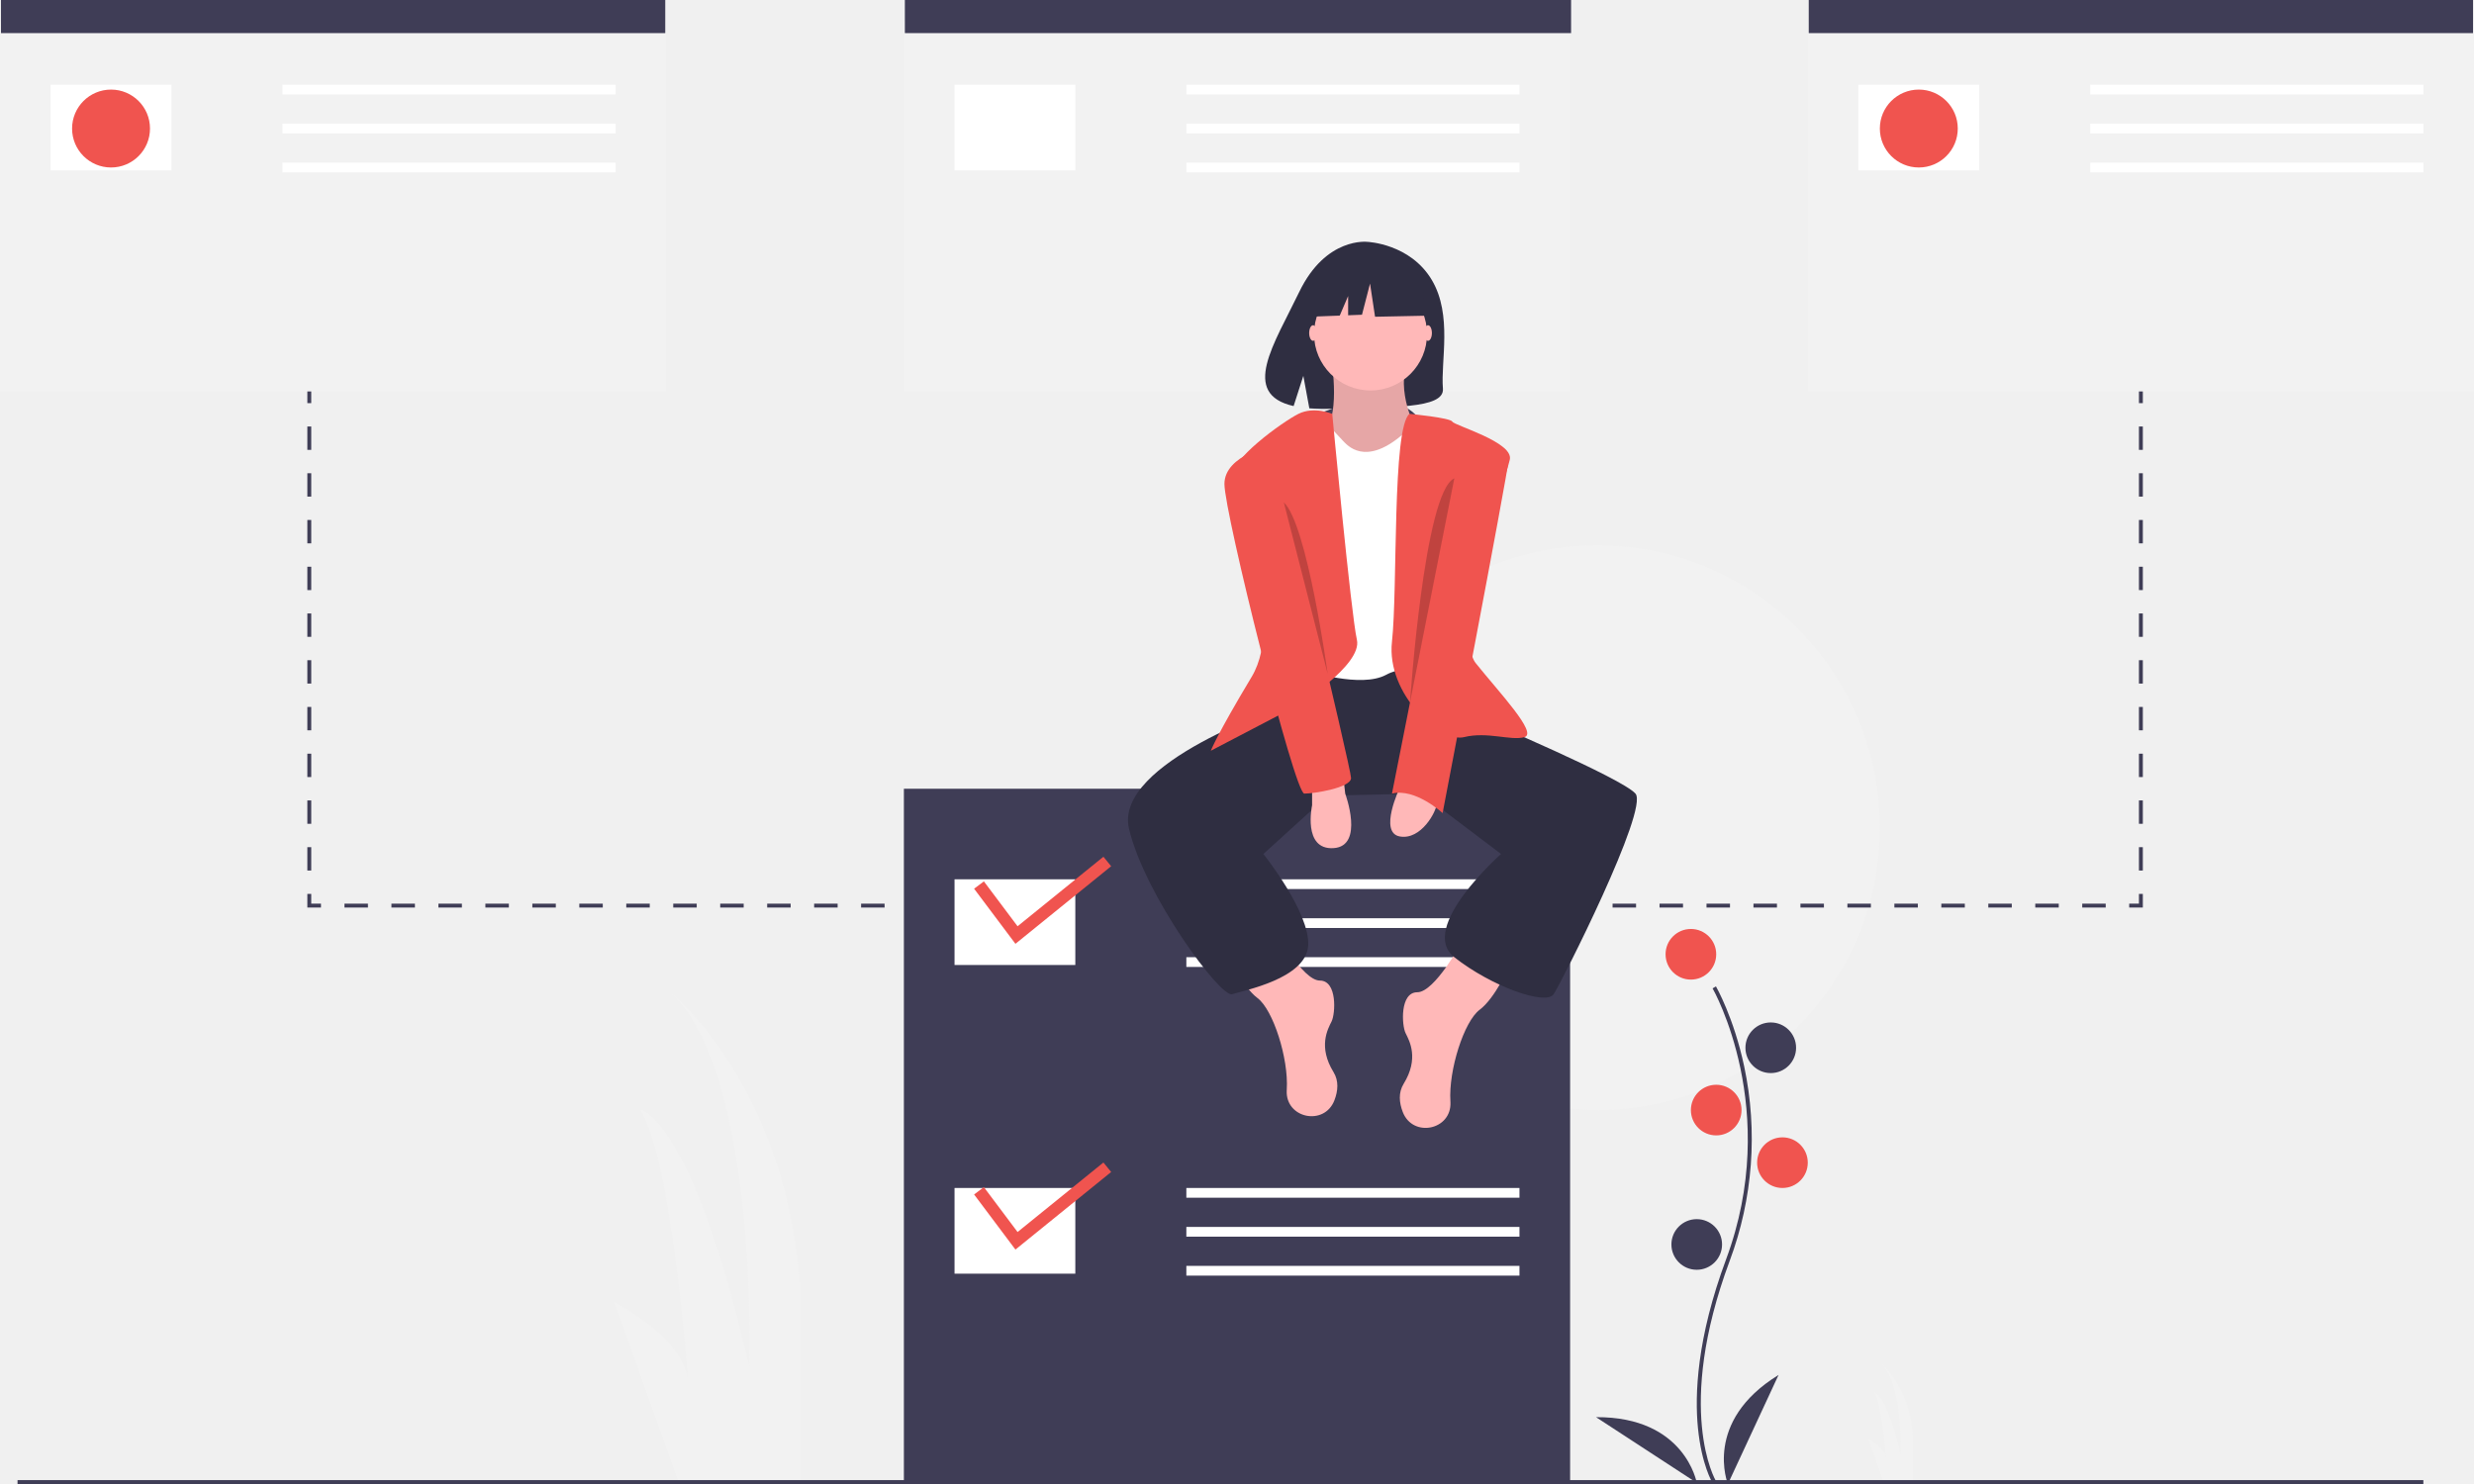
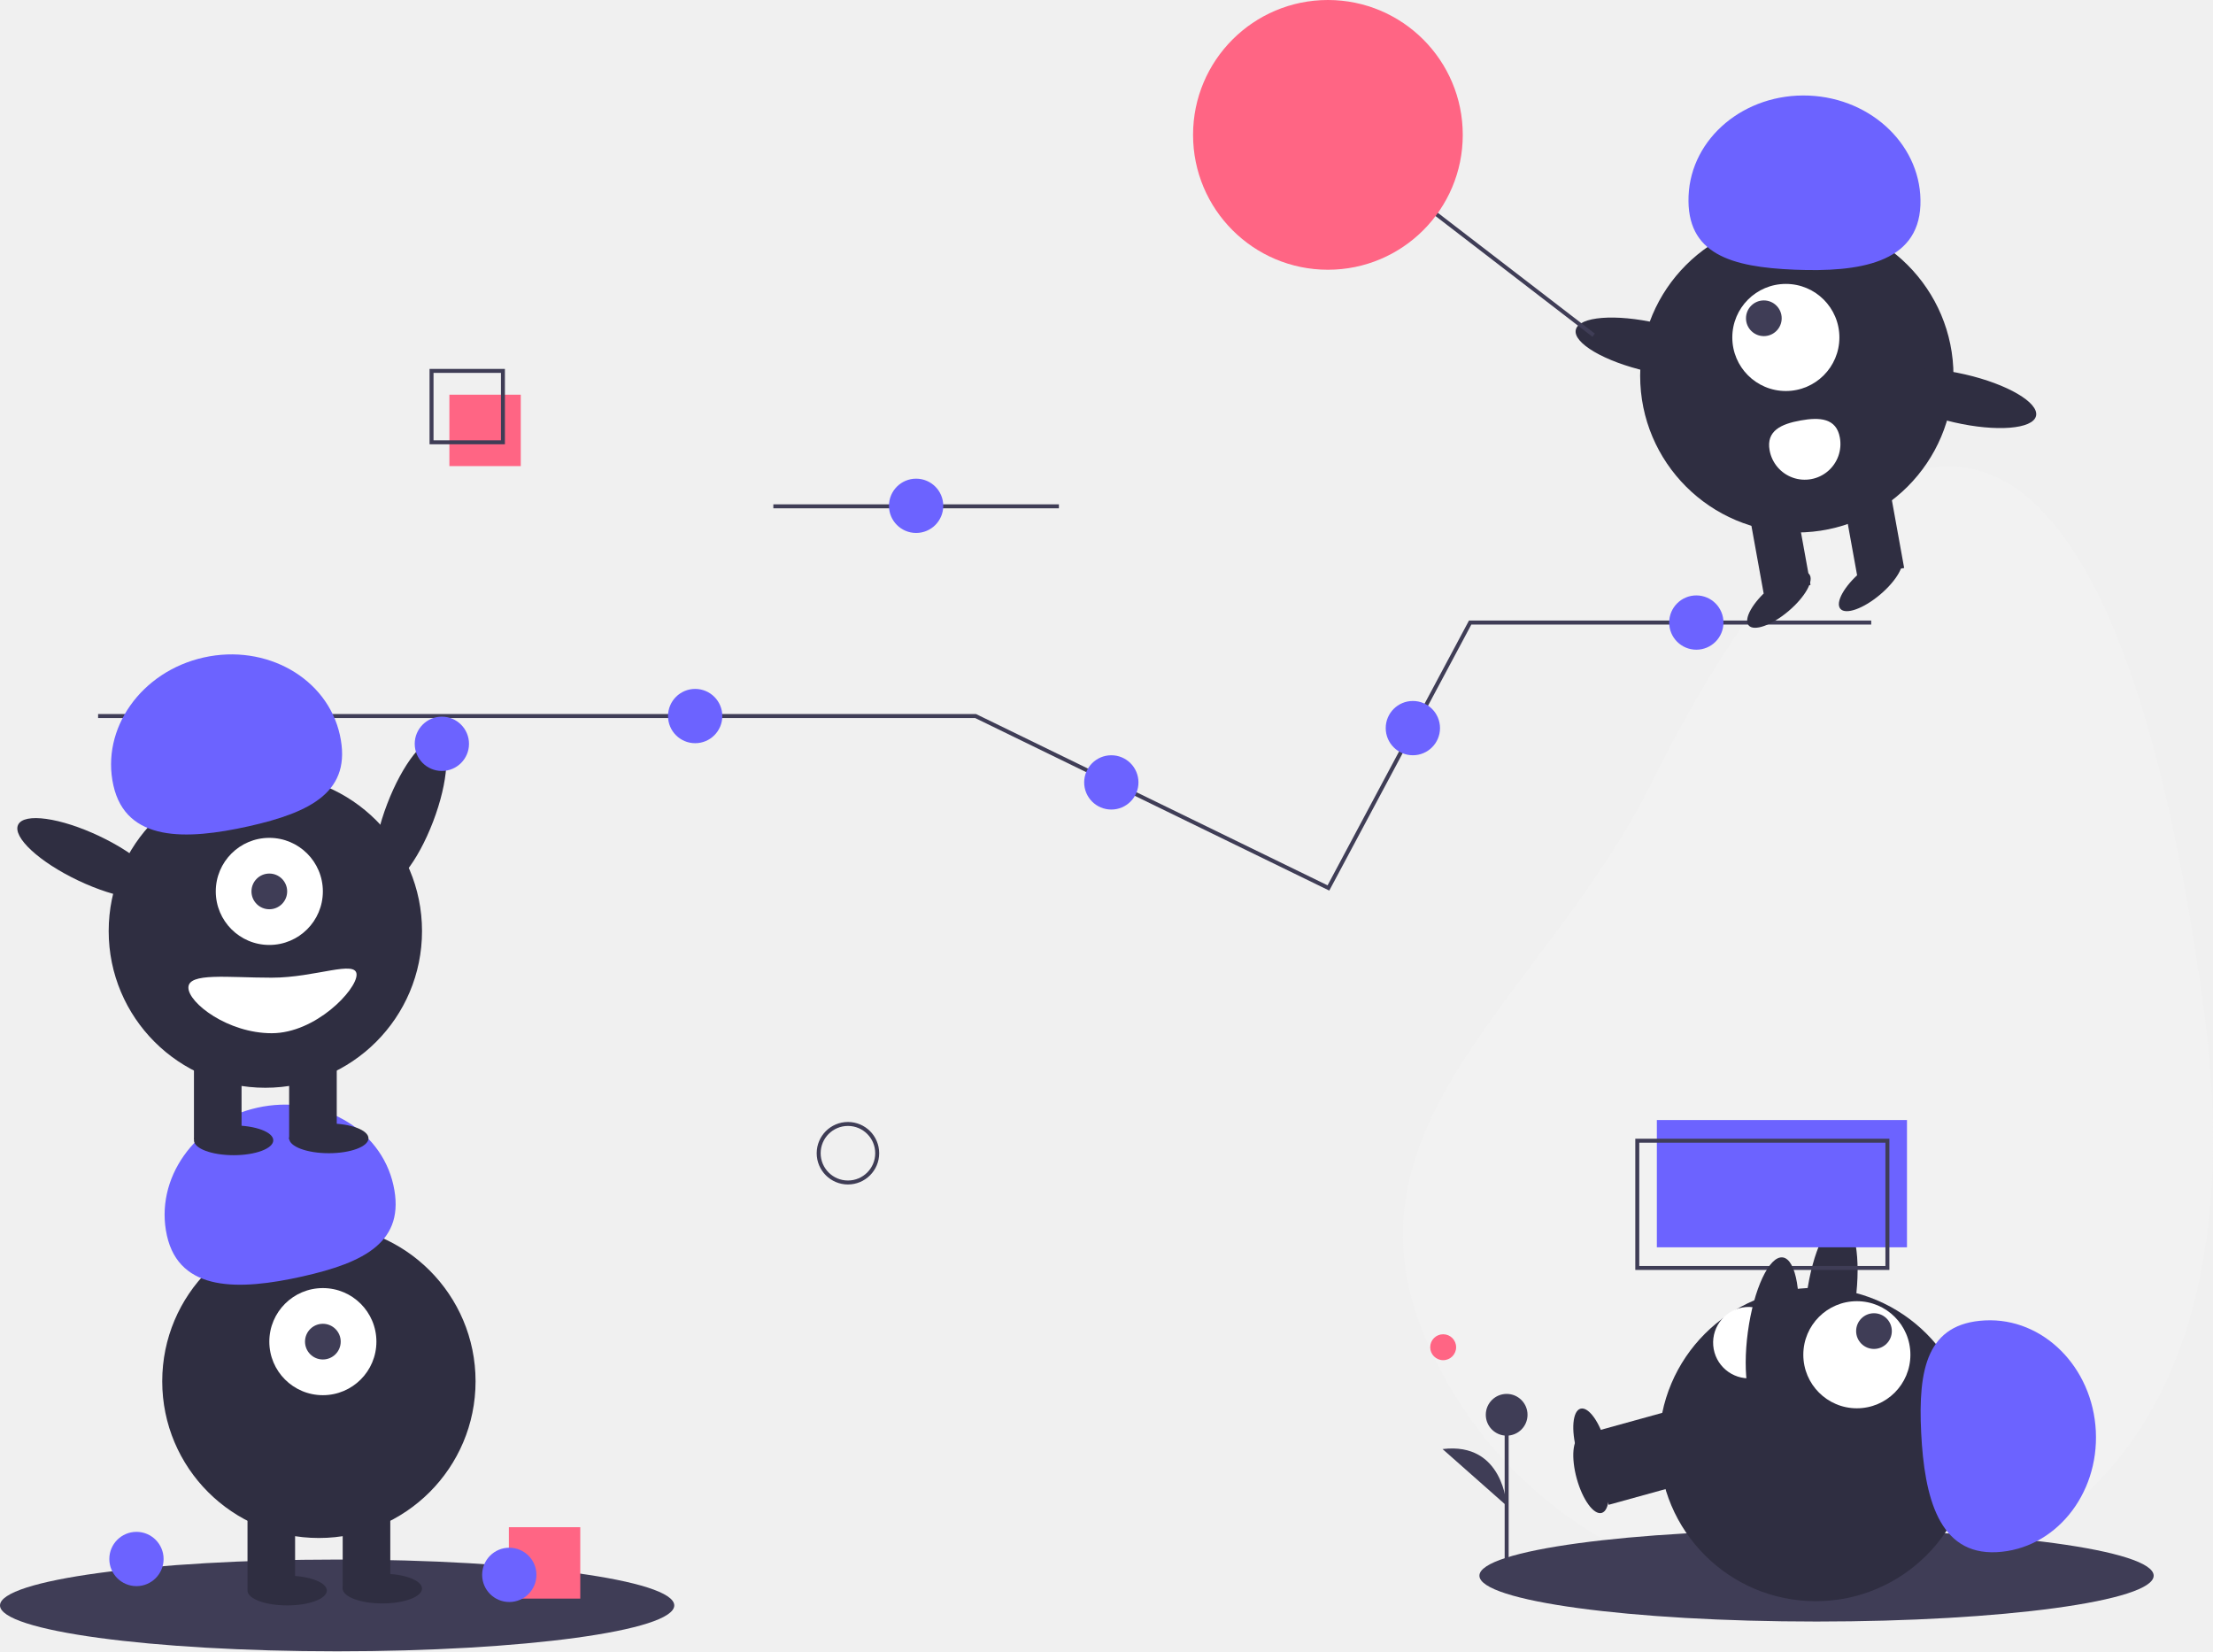
- <svg xmlns="http://www.w3.org/2000/svg" id="b07e7c8b-ffb9-458f-9d0a-e368c1cfe139" data-name="Layer 1" width="1020" height="612" viewBox="0 0 1020 612">
-   <path d="M569.759,855.197l-26.492-74.178s29.142,14.571,30.466,33.115c0,0-6.623-92.723-19.869-112.592,0,0,21.194,2.649,45.037,105.969,0,0,3.974-119.215-31.791-153.655,0,0,49.011,39.738,52.985,125.838v75.503Z" transform="translate(-290 -244)" fill="#f2f2f2" />
-   <path d="M1066.59,855.197l-6.37-17.835s7.007,3.503,7.325,7.962c0,0-1.592-22.294-4.777-27.072,0,0,5.096.637,10.829,25.479,0,0,.955-28.664-7.644-36.945,0,0,11.784,9.555,12.74,30.257v18.154Z" transform="translate(-290 -244)" fill="#f2f2f2" />
-   <circle cx="658.583" cy="341.339" r="116.457" fill="#f2f2f2" />
-   <rect y="8.835" width="274.677" height="152.598" fill="#f2f2f2" />
-   <rect x="372.661" y="8.835" width="274.677" height="152.598" fill="#f2f2f2" />
-   <rect x="745.323" y="8.835" width="274.677" height="152.598" fill="#f2f2f2" />
-   <path d="M996.086,855.616c-.184-.301-4.53-7.558-6.037-22.626-1.382-13.825-.493-37.127,11.592-69.632,22.894-61.578-5.276-111.263-5.564-111.758l1.39-.806c.073.125,7.342,12.793,11.636,32.964a143.813,143.813,0,0,1-5.956,80.16c-22.855,61.473-5.864,90.574-5.689,90.861Z" transform="translate(-290 -244)" fill="#3f3d56" />
-   <circle cx="697.134" cy="393.543" r="10.441" fill="#f0544f" />
-   <circle cx="730.063" cy="432.094" r="10.441" fill="#3f3d56" />
-   <circle cx="707.575" cy="457.795" r="10.441" fill="#f0544f" />
-   <circle cx="734.882" cy="479.48" r="10.441" fill="#f0544f" />
-   <circle cx="699.543" cy="513.213" r="10.441" fill="#3f3d56" />
-   <path d="M1002.394,856s-10.441-25.701,20.882-44.976Z" transform="translate(-290 -244)" fill="#3f3d56" />
-   <path d="M989.553,855.534s-4.752-27.331-41.53-27.096Z" transform="translate(-290 -244)" fill="#3f3d56" />
-   <rect x="0.402" width="273.874" height="13.654" fill="#3f3d56" />
-   <rect x="373.063" width="274.677" height="13.654" fill="#3f3d56" />
-   <rect x="745.724" width="273.874" height="13.654" fill="#3f3d56" />
-   <rect x="20.882" y="34.937" width="49.795" height="35.339" fill="#fff" />
-   <rect x="116.457" y="34.937" width="137.339" height="4.016" fill="#fff" />
-   <rect x="116.457" y="51" width="137.339" height="4.016" fill="#fff" />
-   <rect x="116.457" y="67.063" width="137.339" height="4.016" fill="#fff" />
-   <rect x="393.543" y="34.937" width="49.795" height="35.339" fill="#fff" />
-   <rect x="489.118" y="34.937" width="137.339" height="4.016" fill="#fff" />
-   <rect x="489.118" y="51" width="137.339" height="4.016" fill="#fff" />
-   <rect x="489.118" y="67.063" width="137.339" height="4.016" fill="#fff" />
-   <rect x="766.205" y="34.937" width="49.795" height="35.339" fill="#fff" />
-   <rect x="861.78" y="34.937" width="137.339" height="4.016" fill="#fff" />
-   <rect x="861.78" y="51" width="137.339" height="4.016" fill="#fff" />
-   <rect x="861.78" y="67.063" width="137.339" height="4.016" fill="#fff" />
-   <circle cx="45.78" cy="53.008" r="16.063" fill="#f0544f" />
-   <circle cx="791.102" cy="53.008" r="16.063" fill="#f0544f" />
-   <rect x="126.714" y="161.433" width="1.606" height="4.819" fill="#3f3d56" />
-   <path d="M418.32,603.008h-1.606v-9.638h1.606Zm0-19.276h-1.606v-9.638h1.606Zm0-19.276h-1.606V554.819h1.606Zm0-19.276h-1.606v-9.638h1.606Zm0-19.276h-1.606v-9.638h1.606Zm0-19.276h-1.606v-9.638h1.606Zm0-19.276h-1.606v-9.638h1.606Zm0-19.276h-1.606v-9.638h1.606Zm0-19.276h-1.606v-9.638h1.606Zm0-19.276h-1.606v-9.638h1.606Z" transform="translate(-290 -244)" fill="#3f3d56" />
-   <polygon points="132.336 374.268 126.714 374.268 126.714 368.646 128.32 368.646 128.32 372.661 132.336 372.661 132.336 374.268" fill="#3f3d56" />
-   <path d="M1158.161,618.268h-9.682v-1.606h9.682Zm-19.363,0h-9.682v-1.606h9.682Zm-19.363,0h-9.682v-1.606h9.682Zm-19.364,0H1090.388v-1.606h9.682Zm-19.363,0h-9.682v-1.606h9.682Zm-19.364,0h-9.682v-1.606h9.682Zm-19.363,0h-9.682v-1.606h9.682Zm-19.364,0h-9.682v-1.606h9.682Zm-19.363,0h-9.682v-1.606h9.682Zm-19.364,0H974.205v-1.606h9.682Zm-19.363,0h-9.682v-1.606h9.682Zm-19.364,0h-9.682v-1.606h9.682Zm-19.363,0h-9.682v-1.606h9.682Zm-19.364,0h-9.682v-1.606h9.682Zm-19.363,0H877.385v-1.606H887.068Zm-19.364,0h-9.682v-1.606h9.682Zm-19.363,0h-9.682v-1.606h9.682Zm-19.364,0h-9.682v-1.606h9.682Zm-19.363,0h-9.682v-1.606h9.682Zm-19.364,0h-9.682v-1.606h9.682Zm-19.364,0h-9.682v-1.606H770.885Zm-19.364,0h-9.682v-1.606h9.682Zm-19.364,0h-9.682v-1.606h9.682Zm-19.364,0h-9.682v-1.606h9.682Zm-19.364,0h-9.682v-1.606h9.682Zm-19.364,0H664.384v-1.606h9.682Zm-19.364,0H645.02v-1.606h9.682Zm-19.364,0h-9.682v-1.606h9.682Zm-19.364,0h-9.682v-1.606h9.682Zm-19.364,0h-9.682v-1.606h9.682Zm-19.364,0h-9.682v-1.606h9.682Zm-19.364,0h-9.682v-1.606h9.682Zm-19.364,0H528.837v-1.606h9.682Zm-19.364,0h-9.682v-1.606h9.682Zm-19.364,0h-9.682v-1.606h9.682Zm-19.364,0h-9.682v-1.606h9.682Zm-19.364,0h-9.682v-1.606h9.682Zm-19.364,0h-9.682v-1.606H441.7Z" transform="translate(-290 -244)" fill="#3f3d56" />
-   <polygon points="883.465 374.268 877.843 374.268 877.843 372.661 881.858 372.661 881.858 368.646 883.465 368.646 883.465 374.268" fill="#3f3d56" />
-   <path d="M1173.465,603.008h-1.606v-9.638h1.606Zm0-19.276h-1.606v-9.638h1.606Zm0-19.276h-1.606V554.819h1.606Zm0-19.276h-1.606v-9.638h1.606Zm0-19.276h-1.606v-9.638h1.606Zm0-19.276h-1.606v-9.638h1.606Zm0-19.276h-1.606v-9.638h1.606Zm0-19.276h-1.606v-9.638h1.606Zm0-19.276h-1.606v-9.638h1.606Zm0-19.276h-1.606v-9.638h1.606Z" transform="translate(-290 -244)" fill="#3f3d56" />
-   <rect x="881.858" y="161.433" width="1.606" height="4.819" fill="#3f3d56" />
-   <rect x="372.661" y="325.276" width="274.677" height="285.921" fill="#3f3d56" />
-   <rect x="393.543" y="362.622" width="49.795" height="35.339" fill="#fff" />
-   <rect x="489.118" y="362.622" width="137.339" height="4.016" fill="#fff" />
-   <rect x="489.118" y="378.685" width="137.339" height="4.016" fill="#fff" />
-   <rect x="489.118" y="394.748" width="137.339" height="4.016" fill="#fff" />
-   <rect x="393.543" y="489.921" width="49.795" height="35.339" fill="#fff" />
-   <rect x="489.118" y="489.921" width="137.339" height="4.016" fill="#fff" />
-   <rect x="489.118" y="505.984" width="137.339" height="4.016" fill="#fff" />
-   <rect x="489.118" y="522.047" width="137.339" height="4.016" fill="#fff" />
-   <polygon points="418.652 389.229 401.607 366.503 405.645 363.475 419.53 381.989 454.923 353.324 458.119 357.23 418.652 389.229" fill="#f0544f" />
-   <polygon points="418.652 515.324 401.607 492.598 405.645 489.57 419.53 508.083 454.923 479.418 458.119 483.325 418.652 515.324" fill="#f0544f" />
-   <rect x="7.228" y="610.394" width="991.89" height="1.606" fill="#3f3d56" />
-   <path d="M834.574,414.268s26.504-11.549,38.953.651S840.196,423.102,834.574,414.268Z" transform="translate(-290 -244)" fill="#3f3d56" />
-   <path d="M880.339,359.497c-8.907-15.05-26.528-15.751-26.528-15.751s-17.171-2.196-28.186,20.725c-10.267,21.364-24.437,41.992-2.281,46.993l4.002-12.456,2.478,13.383a86.686,86.686,0,0,0,9.48.162c23.727-.766,46.323.224,45.595-8.29C883.932,392.945,888.909,373.978,880.339,359.497Z" transform="translate(-290 -244)" fill="#2f2e41" />
-   <path d="M892.802,632.323s-11.244,20.882-18.472,20.882-6.425,13.654-4.819,16.866,5.622,10.441-.803,20.882c-2.244,3.647-1.843,7.784-.37,11.624,4.126,10.758,20.178,7.499,19.666-4.012q-.008-.19-.021-.383c-.803-12.85,5.622-32.929,12.047-37.748s12.047-17.669,12.047-17.669Z" transform="translate(-290 -244)" fill="#ffb8b8" />
-   <path d="M815.7,627.504s11.244,20.882,18.472,20.882,6.425,13.654,4.819,16.866-5.622,10.441.803,20.882c2.244,3.647,1.843,7.784.37,11.624-4.126,10.758-20.178,7.499-19.666-4.012q.008-.19.021-.383c.803-12.85-5.622-32.929-12.047-37.748s-12.047-17.669-12.047-17.669Z" transform="translate(-290 -244)" fill="#ffb8b8" />
-   <path d="M824.534,524.701l-4.819,10.441s-70.677,23.291-64.252,50.598,37.748,69.874,42.567,68.268,30.52-6.425,31.323-20.079-18.472-37.748-18.472-37.748l26.504-24.094,38.568-.803L908.865,596.181s-34.535,30.52-19.276,42.567,37.748,20.079,40.961,15.26,39.354-76.299,33.732-82.724-62.646-30.52-62.646-30.52l-15.26-21.685-59.433-3.213Z" transform="translate(-290 -244)" fill="#2f2e41" />
-   <path d="M838.991,392.181s4.016,26.504-4.016,29.717,16.063,16.866,16.063,16.866H864.692l8.835-18.472s-8.031-14.457-3.213-28.11S838.991,392.181,838.991,392.181Z" transform="translate(-290 -244)" fill="#ffb8b8" />
-   <path d="M838.991,392.181s4.016,26.504-4.016,29.717,16.063,16.866,16.063,16.866H864.692l8.835-18.472s-8.031-14.457-3.213-28.11S838.991,392.181,838.991,392.181Z" transform="translate(-290 -244)" opacity="0.1" />
-   <path d="M833.369,414.669s8.835,9.638,10.441,11.244,8.835,10.441,24.094-2.409,16.866,2.409,16.866,2.409v96.378s-12.85-5.622-23.291,0-32.126-1.606-32.126-1.606l-4.016-99.591Z" transform="translate(-290 -244)" fill="#fff" />
-   <path d="M839.269,414.669s-7.506-3.213-13.931,0-28.913,19.276-27.307,26.504S820.519,499,806.062,523.094s-16.866,30.52-16.866,30.52l35.339-18.472s27.307-16.866,24.898-27.307S839.269,414.669,839.269,414.669Z" transform="translate(-290 -244)" fill="#f0544f" />
-   <path d="M871.127,414.669s16.857,1.606,17.66,3.213,25.299,8.433,23.693,15.661-23.693,71.882-14.055,83.929,25.701,28.913,20.079,30.52-15.26-2.409-24.898,0-32.126-17.669-29.717-39.354S863.908,420.291,871.127,414.669Z" transform="translate(-290 -244)" fill="#f0544f" />
-   <path d="M830.96,568.071v8.031s-4.016,18.472,8.835,17.669,4.819-22.488,4.819-22.488l-.803-7.228Z" transform="translate(-290 -244)" fill="#ffb8b8" />
-   <path d="M867.101,568.874s-8.835,18.472,0,20.079,15.26-10.441,15.26-13.654S867.101,568.874,867.101,568.874Z" transform="translate(-290 -244)" fill="#ffb8b8" />
-   <ellipse cx="588.747" cy="137.339" rx="1.606" ry="3.213" fill="#ffb8b8" />
-   <ellipse cx="541.361" cy="137.339" rx="1.606" ry="3.213" fill="#ffb8b8" />
-   <path d="M892.802,425.11s20.079,0,19.276,8.031S884.771,579.315,884.771,579.315s-11.244-10.441-20.882-8.031Z" transform="translate(-290 -244)" fill="#f0544f" />
-   <path d="M814.897,427.52s-20.079,4.016-20.079,16.063,28.913,127.701,32.929,127.701,19.276-2.409,19.276-6.425S814.897,427.52,814.897,427.52Z" transform="translate(-290 -244)" fill="#f0544f" />
-   <path d="M819.314,451.213l18.071,70.67S828.952,460.047,819.314,451.213Z" transform="translate(-290 -244)" opacity="0.2" />
-   <path d="M889.603,441.283l-18.276,92.397S877.168,446.613,889.603,441.283Z" transform="translate(-290 -244)" opacity="0.2" />
-   <circle cx="565.054" cy="137.74" r="23.291" fill="#ffb8b8" />
-   <polygon points="586.401 114.046 568.992 104.927 544.951 108.657 539.977 130.626 552.359 130.15 555.818 122.079 555.818 130.017 561.531 129.797 564.847 116.947 566.92 130.626 587.23 130.212 586.401 114.046" fill="#2f2e41" />
+ <svg xmlns="http://www.w3.org/2000/svg" id="b32a285a-6b04-4396-8e15-f52ff515c3cb" data-name="Layer 1" width="1115.914" height="832.564" viewBox="0 0 1115.914 832.564">
+   <line x1="389.957" y1="255.282" x2="533.957" y2="255.282" fill="none" stroke="#3f3d56" stroke-miterlimit="10" stroke-width="2" />
+   <ellipse cx="248.867" cy="443.498" rx="39.5" ry="12.4" transform="translate(-296.2973 483.9037) rotate(-69.08217)" fill="#2f2e41" />
+   <path d="M1153.378,543.014c15.666,116.589-5.666,233.305-114.169,278.753S805.904,816.101,760.456,707.599s61.785-173.424,114.169-278.753C981.001,214.952,1104.728,180.95,1153.378,543.014Z" transform="translate(-42.04308 -33.7182)" fill="#f2f2f2" />
+   <ellipse cx="916" cy="794.436" rx="170" ry="23.127" fill="#3f3d56" />
+   <rect x="858.752" y="753.632" width="24" height="43" transform="translate(313.5944 1787.214) rotate(-105.4523)" fill="#2f2e41" />
+   <ellipse cx="844.359" cy="777.24" rx="7.5" ry="20" transform="translate(-218.6063 219.3442) rotate(-15.45227)" fill="#2f2e41" />
+   <ellipse cx="965.361" cy="688.069" rx="39.5" ry="12.4" transform="translate(111.8234 1518.548) rotate(-82.28111)" fill="#2f2e41" />
+   <circle cx="915.585" cy="728.299" r="79" fill="#2f2e41" />
+   <rect x="858.752" y="739.632" width="24" height="43" transform="translate(327.0883 1769.483) rotate(-105.4523)" fill="#2f2e41" />
+   <ellipse cx="844.359" cy="763.24" rx="7.5" ry="20" transform="translate(-214.8762 218.8382) rotate(-15.45227)" fill="#2f2e41" />
+   <circle cx="936.329" cy="683.043" r="27" fill="#fff" />
+   <circle cx="944.963" cy="671.116" r="9" fill="#3f3d56" />
+   <path d="M1048.858,816.306c29.235-1.463,51.625-28.808,50.01-61.076s-26.623-57.241-55.858-55.778-33.822,24.412-32.207,56.681S1019.623,817.769,1048.858,816.306Z" transform="translate(-42.04308 -33.7182)" fill="#6c63ff" />
+   <path d="M925.341,728.592a18,18,0,0,1-2.904-35.883c9.909-.802,12.611,7.065,13.413,16.973S935.25,727.79,925.341,728.592Z" transform="translate(-42.04308 -33.7182)" fill="#fff" />
+   <polyline points="49.464 361.025 491.957 361.025 560.56 394.447 669.866 447.699 741.334 313.887 943.574 313.887" fill="none" stroke="#3f3d56" stroke-miterlimit="10" stroke-width="2" />
+   <circle cx="222.811" cy="375.025" r="13.685" fill="#6c63ff" />
+   <circle cx="350.541" cy="361.025" r="13.685" fill="#6c63ff" />
+   <circle cx="560.384" cy="394.478" r="13.685" fill="#6c63ff" />
+   <circle cx="855.379" cy="313.887" r="13.685" fill="#6c63ff" />
+   <circle cx="712.443" cy="367.108" r="13.685" fill="#6c63ff" />
+   <circle cx="427.576" cy="581.441" r="14.756" fill="none" stroke="#3f3d56" stroke-miterlimit="10" stroke-width="2" />
+   <ellipse cx="170" cy="809.436" rx="170" ry="23.127" fill="#3f3d56" />
+   <circle cx="160.805" cy="696.436" r="79" fill="#2f2e41" />
+   <rect x="124.805" y="758.436" width="24" height="43" fill="#2f2e41" />
+   <rect x="172.805" y="758.436" width="24" height="43" fill="#2f2e41" />
+   <ellipse cx="144.805" cy="801.936" rx="20" ry="7.5" fill="#2f2e41" />
+   <ellipse cx="192.805" cy="800.936" rx="20" ry="7.5" fill="#2f2e41" />
+   <circle cx="162.805" cy="676.436" r="27" fill="#fff" />
+   <circle cx="162.805" cy="676.436" r="9" fill="#3f3d56" />
+   <path d="M126.215,656.687c-6.379-28.568,14.012-57.434,45.544-64.475s62.265,10.41,68.644,38.978-14.519,39.104-46.051,46.145S132.594,685.254,126.215,656.687Z" transform="translate(-42.04308 -33.7182)" fill="#6c63ff" />
+   <circle cx="133.805" cy="469.436" r="79" fill="#2f2e41" />
+   <rect x="97.805" y="531.436" width="24" height="43" fill="#2f2e41" />
+   <rect x="145.805" y="531.436" width="24" height="43" fill="#2f2e41" />
+   <ellipse cx="117.805" cy="574.936" rx="20" ry="7.5" fill="#2f2e41" />
+   <ellipse cx="165.805" cy="573.936" rx="20" ry="7.5" fill="#2f2e41" />
+   <circle cx="135.805" cy="449.436" r="27" fill="#fff" />
+   <circle cx="135.805" cy="449.436" r="9" fill="#3f3d56" />
+   <path d="M99.215,429.687c-6.379-28.568,14.012-57.434,45.544-64.475s62.265,10.41,68.644,38.978-14.519,39.104-46.051,46.145S105.594,458.254,99.215,429.687Z" transform="translate(-42.04308 -33.7182)" fill="#6c63ff" />
+   <ellipse cx="86.867" cy="466.498" rx="12.4" ry="39.5" transform="translate(-413.8951 311.3589) rotate(-64.62574)" fill="#2f2e41" />
+   <path d="M137.043,531.655c0,7.732,19.909,23,42,23s42.805-21.768,42.805-29.5-20.713,1.5-42.805,1.5S137.043,523.923,137.043,531.655Z" transform="translate(-42.04308 -33.7182)" fill="#fff" />
+   <rect x="835.474" y="564.71" width="126.129" height="64.161" fill="#6c63ff" />
+   <rect x="825.603" y="575.129" width="126.129" height="64.161" fill="none" stroke="#3f3d56" stroke-miterlimit="10" stroke-width="2" />
+   <rect x="226.603" y="199" width="36" height="36" fill="#ff6584" />
+   <rect x="217.603" y="187" width="36" height="36" fill="none" stroke="#3f3d56" stroke-miterlimit="10" stroke-width="2" />
+   <circle cx="906.052" cy="189.47" r="79" fill="#2f2e41" />
+   <rect x="974.585" y="279.578" width="24" height="43" transform="matrix(-0.98401, 0.17813, -0.17813, -0.98401, 1968.981, 387.8777)" fill="#2f2e41" />
+   <rect x="927.353" y="288.128" width="24" height="43" transform="translate(1876.795 413.2555) rotate(169.7389)" fill="#2f2e41" />
+   <ellipse cx="939.065" cy="336.103" rx="20" ry="7.5" transform="translate(-36.79955 652.7925) rotate(-40.26106)" fill="#2f2e41" />
+   <ellipse cx="985.313" cy="327.731" rx="20" ry="7.5" transform="translate(-20.43292 680.6981) rotate(-40.26106)" fill="#2f2e41" />
+   <circle cx="900.521" cy="170.146" r="27" fill="#fff" />
+   <circle cx="889.424" cy="160.468" r="9" fill="#3f3d56" />
+   <path d="M1010.415,137.245c1.188-29.247-24.019-54.019-56.301-55.331s-59.415,21.335-60.603,50.582,21.252,35.892,53.534,37.203S1009.227,166.492,1010.415,137.245Z" transform="translate(-42.04308 -33.7182)" fill="#6c63ff" />
+   <ellipse cx="875.15" cy="208.796" rx="12.4" ry="39.5" transform="translate(434.0611 981.4555) rotate(-77.0899)" fill="#2f2e41" />
+   <ellipse cx="1030.224" cy="234.584" rx="12.4" ry="39.5" transform="translate(529.3514 1152.636) rotate(-77.0899)" fill="#2f2e41" />
+   <path d="M969.793,254.321a18,18,0,1,1-35.424,6.413c-1.771-9.782,5.792-13.244,15.575-15.014S968.022,244.539,969.793,254.321Z" transform="translate(-42.04308 -33.7182)" fill="#fff" />
+   <line x1="712.603" y1="99" x2="803.603" y2="169" fill="none" stroke="#3f3d56" stroke-miterlimit="10" stroke-width="2" />
+   <circle cx="669.603" cy="68" r="68" fill="#ff6584" />
+   <ellipse cx="935.71" cy="706.84" rx="39.5" ry="12.4" transform="translate(67.55305 1505.415) rotate(-82.28111)" fill="#2f2e41" />
+   <circle cx="68.811" cy="786.025" r="13.685" fill="#6c63ff" />
+   <rect x="256.603" y="770" width="36" height="36" fill="#ff6584" />
+   <circle cx="256.811" cy="794.025" r="13.685" fill="#6c63ff" />
+   <circle cx="461.957" cy="255.025" r="13.685" fill="#6c63ff" />
+   <circle cx="727.721" cy="679.252" r="6.535" fill="#ff6584" />
+   <line x1="759.739" y1="787.725" x2="759.739" y2="713.313" fill="#3f3d56" stroke="#3f3d56" stroke-miterlimit="10" stroke-width="2" />
+   <circle cx="759.739" cy="713.313" r="10.523" fill="#3f3d56" />
+   <path d="M801.782,792.893s-1.503-32.332-32.32-28.574" transform="translate(-42.04308 -33.7182)" fill="#3f3d56" />
</svg>
